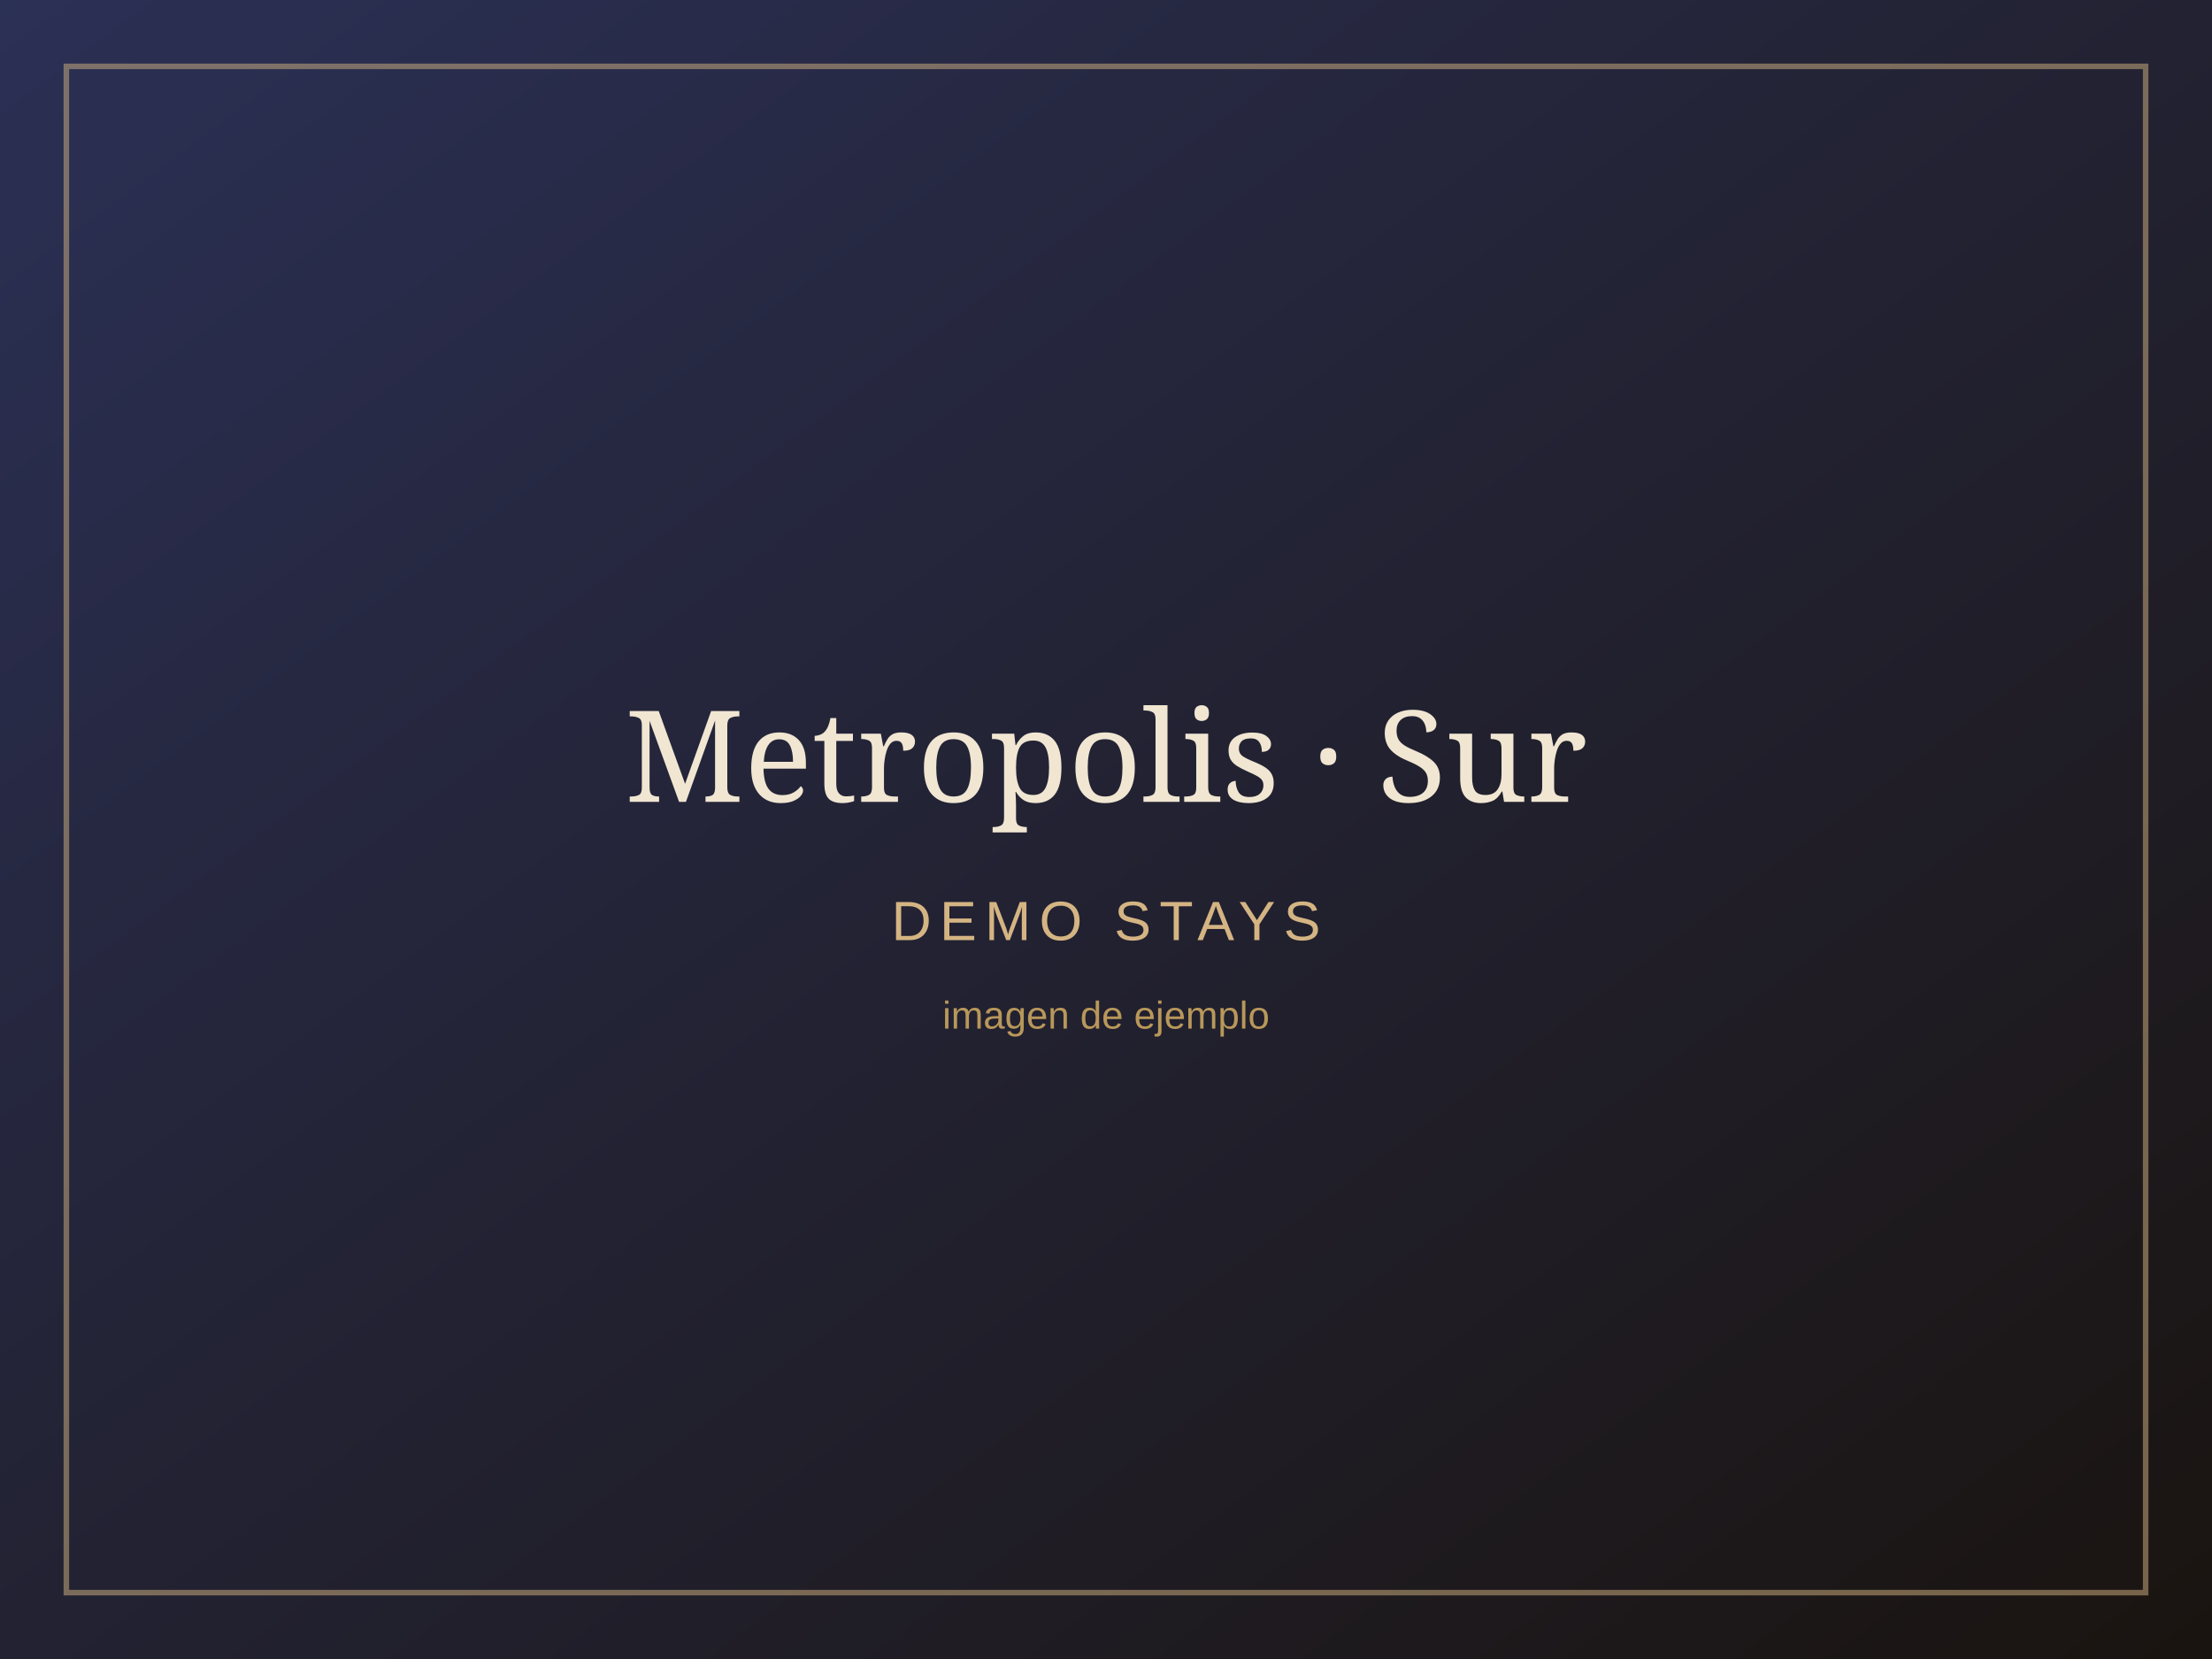
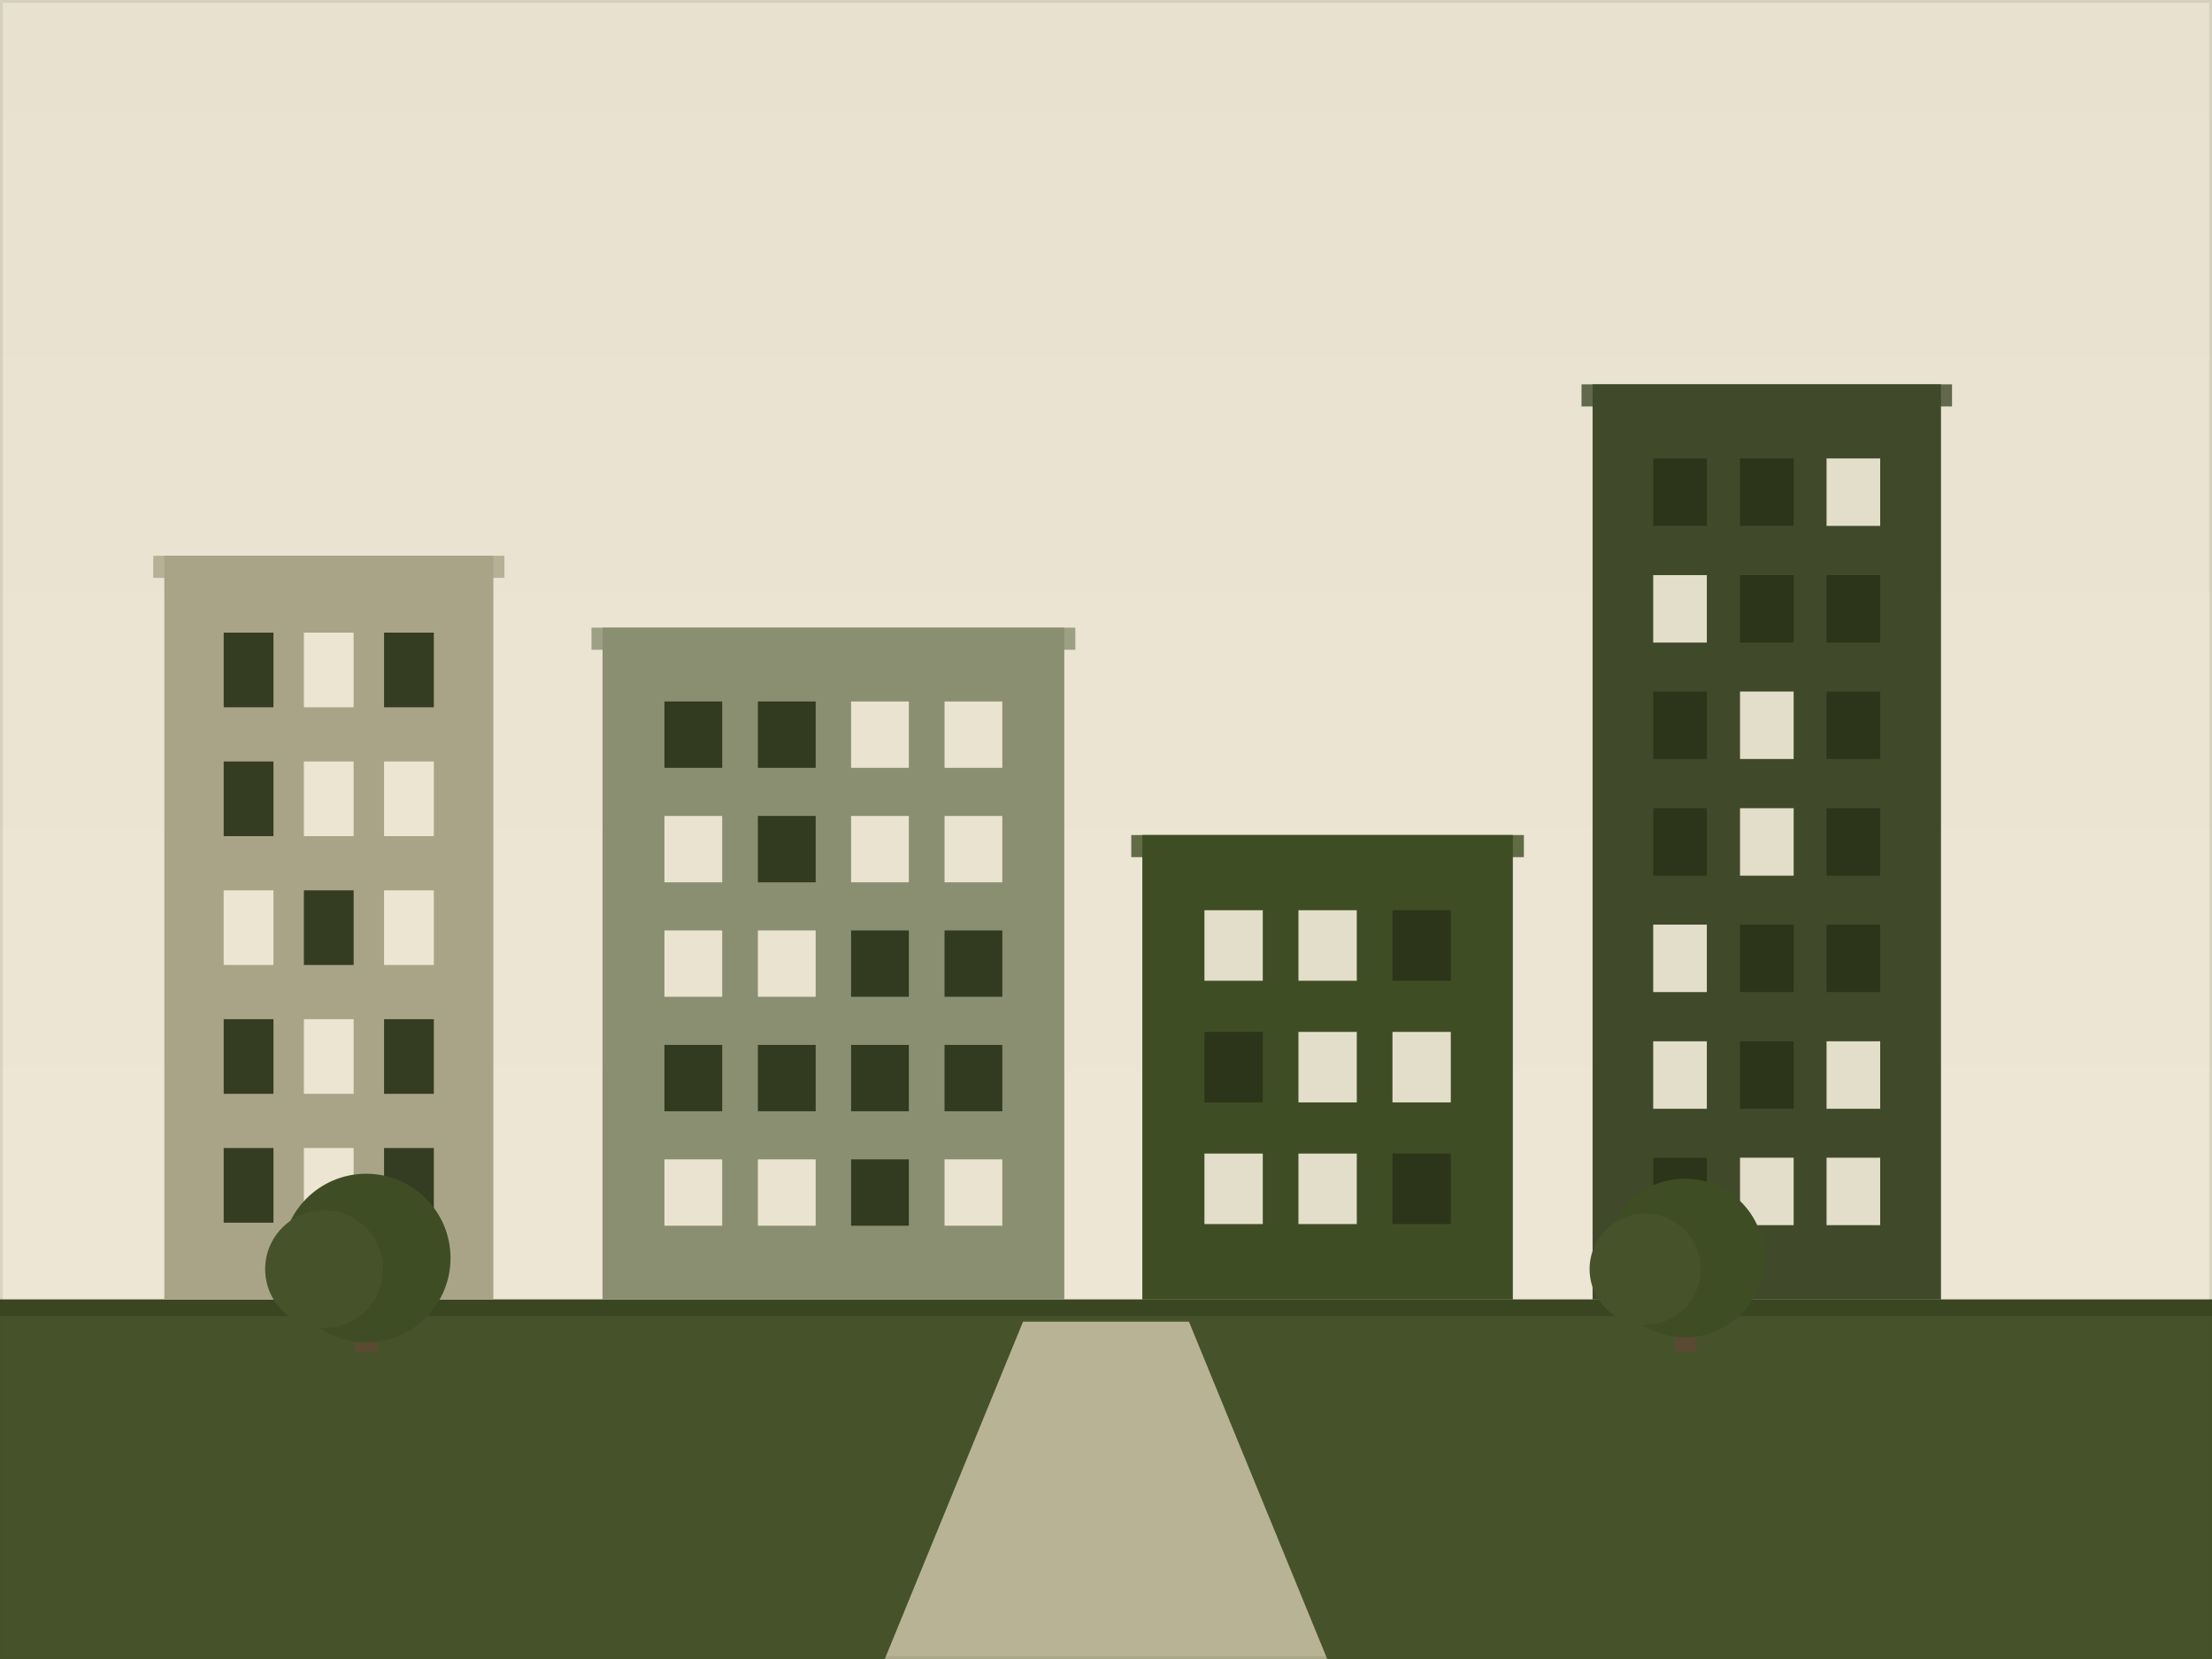
- <svg xmlns="http://www.w3.org/2000/svg" width="800" height="600" viewBox="0 0 800 600" role="img" aria-label="Metropolis · Sur">
+ <svg xmlns="http://www.w3.org/2000/svg" width="800" height="600" viewBox="0 0 800 600" role="img" aria-label="Complejo residencial Demo Stays">
  <defs>
-     <linearGradient id="g" x1="0" y1="0" x2="1" y2="1">
-       <stop offset="0" stop-color="#2b3055" />
-       <stop offset="1" stop-color="#1a1410" />
+     <linearGradient id="sky" x1="0" y1="0" x2="0" y2="1">
+       <stop offset="0" stop-color="#e8e1cf" />
+       <stop offset="1" stop-color="#efe8d6" />
    </linearGradient>
  </defs>
-   <rect width="800" height="600" fill="url(#g)" />
-   <rect x="24" y="24" width="752" height="552" fill="none" stroke="#d4b483" stroke-opacity="0.5" stroke-width="2" />
-   <text x="400" y="290" font-family="Georgia, serif" font-size="46" fill="#f0e6d2" text-anchor="middle">Metropolis · Sur</text>
-   <text x="400" y="340" font-family="Arial, sans-serif" font-size="20" fill="#d4b483" letter-spacing="3" text-anchor="middle">DEMO STAYS</text>
-   <text x="400" y="372" font-family="Arial, sans-serif" font-size="14" fill="#b8975a" text-anchor="middle">imagen de ejemplo</text>
+   <rect width="800" height="600" fill="url(#sky)" />
+   <rect x="0" y="470" width="800" height="130" fill="#46532a" />
+   <rect x="0" y="470" width="800" height="6" fill="#3a4522" />
+   <polygon points="320,600 480,600 430,478 370,478" fill="#cdc4a8" opacity="0.85" />
+   <rect x="59.429" y="201" width="119" height="269" fill="#a9a488" />
+   <rect x="55.429" y="201" width="127" height="8" fill="#a9a488" opacity="0.8" />
+   <rect x="80.9" y="228.8" width="18.0" height="27.0" fill="#2a3318" opacity="0.92" />
+   <rect x="109.9" y="228.8" width="18.0" height="27.0" fill="#f1ead7" opacity="0.92" />
+   <rect x="138.9" y="228.8" width="18.0" height="27.0" fill="#2a3318" opacity="0.92" />
+   <rect x="80.9" y="275.4" width="18.0" height="27.0" fill="#2a3318" opacity="0.92" />
+   <rect x="109.9" y="275.4" width="18.0" height="27.0" fill="#f1ead7" opacity="0.92" />
+   <rect x="138.9" y="275.4" width="18.0" height="27.0" fill="#f1ead7" opacity="0.92" />
+   <rect x="80.9" y="322.0" width="18.0" height="27.0" fill="#f1ead7" opacity="0.92" />
+   <rect x="109.9" y="322.0" width="18.0" height="27.0" fill="#2a3318" opacity="0.92" />
+   <rect x="138.9" y="322.0" width="18.0" height="27.0" fill="#f1ead7" opacity="0.92" />
+   <rect x="80.9" y="368.6" width="18.0" height="27.0" fill="#2a3318" opacity="0.92" />
+   <rect x="109.9" y="368.6" width="18.0" height="27.0" fill="#f1ead7" opacity="0.92" />
+   <rect x="138.9" y="368.6" width="18.0" height="27.0" fill="#2a3318" opacity="0.92" />
+   <rect x="80.9" y="415.2" width="18.0" height="27.0" fill="#2a3318" opacity="0.92" />
+   <rect x="109.9" y="415.2" width="18.0" height="27.0" fill="#f1ead7" opacity="0.92" />
+   <rect x="138.9" y="415.2" width="18.0" height="27.0" fill="#2a3318" opacity="0.92" />
+   <rect x="217.914" y="227" width="167" height="243" fill="#8a8f72" />
+   <rect x="213.914" y="227" width="175" height="8" fill="#8a8f72" opacity="0.8" />
+   <rect x="240.3" y="253.7" width="20.9" height="24.0" fill="#2a3318" opacity="0.92" />
+   <rect x="274.1" y="253.7" width="20.9" height="24.0" fill="#2a3318" opacity="0.92" />
+   <rect x="307.8" y="253.7" width="20.9" height="24.0" fill="#f1ead7" opacity="0.92" />
+   <rect x="341.6" y="253.7" width="20.9" height="24.0" fill="#f1ead7" opacity="0.92" />
+   <rect x="240.3" y="295.1" width="20.9" height="24.0" fill="#f1ead7" opacity="0.92" />
+   <rect x="274.1" y="295.1" width="20.9" height="24.0" fill="#2a3318" opacity="0.92" />
+   <rect x="307.8" y="295.1" width="20.9" height="24.0" fill="#f1ead7" opacity="0.92" />
+   <rect x="341.6" y="295.1" width="20.9" height="24.0" fill="#f1ead7" opacity="0.92" />
+   <rect x="240.3" y="336.5" width="20.9" height="24.0" fill="#f1ead7" opacity="0.92" />
+   <rect x="274.1" y="336.5" width="20.9" height="24.0" fill="#f1ead7" opacity="0.92" />
+   <rect x="307.8" y="336.5" width="20.9" height="24.0" fill="#2a3318" opacity="0.92" />
+   <rect x="341.6" y="336.5" width="20.9" height="24.0" fill="#2a3318" opacity="0.92" />
+   <rect x="240.3" y="377.9" width="20.9" height="24.0" fill="#2a3318" opacity="0.92" />
+   <rect x="274.1" y="377.9" width="20.9" height="24.0" fill="#2a3318" opacity="0.92" />
+   <rect x="307.8" y="377.9" width="20.9" height="24.0" fill="#2a3318" opacity="0.92" />
+   <rect x="341.6" y="377.9" width="20.9" height="24.0" fill="#2a3318" opacity="0.92" />
+   <rect x="240.3" y="419.3" width="20.9" height="24.0" fill="#f1ead7" opacity="0.92" />
+   <rect x="274.1" y="419.3" width="20.9" height="24.0" fill="#f1ead7" opacity="0.92" />
+   <rect x="307.8" y="419.3" width="20.9" height="24.0" fill="#2a3318" opacity="0.92" />
+   <rect x="341.6" y="419.3" width="20.9" height="24.0" fill="#f1ead7" opacity="0.92" />
+   <rect x="413.137" y="302" width="134" height="168" fill="#3f4d24" />
+   <rect x="409.137" y="302" width="142" height="8" fill="#3f4d24" opacity="0.8" />
+   <rect x="435.6" y="329.2" width="21.1" height="25.5" fill="#f1ead7" opacity="0.92" />
+   <rect x="469.6" y="329.2" width="21.1" height="25.5" fill="#f1ead7" opacity="0.92" />
+   <rect x="503.6" y="329.2" width="21.1" height="25.5" fill="#2a3318" opacity="0.92" />
+   <rect x="435.6" y="373.2" width="21.1" height="25.5" fill="#2a3318" opacity="0.92" />
+   <rect x="469.6" y="373.2" width="21.1" height="25.5" fill="#f1ead7" opacity="0.92" />
+   <rect x="503.6" y="373.2" width="21.1" height="25.5" fill="#f1ead7" opacity="0.92" />
+   <rect x="435.6" y="417.2" width="21.1" height="25.5" fill="#f1ead7" opacity="0.92" />
+   <rect x="469.6" y="417.2" width="21.1" height="25.5" fill="#f1ead7" opacity="0.92" />
+   <rect x="503.6" y="417.2" width="21.1" height="25.5" fill="#2a3318" opacity="0.92" />
+   <rect x="575.98" y="139" width="126" height="331" fill="#404a2a" />
+   <rect x="571.98" y="139" width="134" height="8" fill="#404a2a" opacity="0.8" />
+   <rect x="597.9" y="165.8" width="19.4" height="24.4" fill="#2a3318" opacity="0.92" />
+   <rect x="629.3" y="165.8" width="19.4" height="24.4" fill="#2a3318" opacity="0.92" />
+   <rect x="660.6" y="165.8" width="19.4" height="24.4" fill="#f1ead7" opacity="0.92" />
+   <rect x="597.9" y="208.0" width="19.4" height="24.4" fill="#f1ead7" opacity="0.92" />
+   <rect x="629.3" y="208.0" width="19.4" height="24.4" fill="#2a3318" opacity="0.92" />
+   <rect x="660.6" y="208.0" width="19.4" height="24.4" fill="#2a3318" opacity="0.92" />
+   <rect x="597.9" y="250.1" width="19.4" height="24.4" fill="#2a3318" opacity="0.92" />
+   <rect x="629.3" y="250.1" width="19.4" height="24.4" fill="#f1ead7" opacity="0.92" />
+   <rect x="660.6" y="250.1" width="19.4" height="24.4" fill="#2a3318" opacity="0.92" />
+   <rect x="597.9" y="292.3" width="19.4" height="24.4" fill="#2a3318" opacity="0.92" />
+   <rect x="629.3" y="292.3" width="19.4" height="24.4" fill="#f1ead7" opacity="0.92" />
+   <rect x="660.6" y="292.3" width="19.4" height="24.4" fill="#2a3318" opacity="0.92" />
+   <rect x="597.9" y="334.4" width="19.4" height="24.4" fill="#f1ead7" opacity="0.92" />
+   <rect x="629.3" y="334.4" width="19.4" height="24.4" fill="#2a3318" opacity="0.92" />
+   <rect x="660.6" y="334.4" width="19.4" height="24.4" fill="#2a3318" opacity="0.92" />
+   <rect x="597.9" y="376.6" width="19.4" height="24.4" fill="#f1ead7" opacity="0.92" />
+   <rect x="629.3" y="376.6" width="19.4" height="24.4" fill="#2a3318" opacity="0.92" />
+   <rect x="660.6" y="376.6" width="19.4" height="24.4" fill="#f1ead7" opacity="0.92" />
+   <rect x="597.9" y="418.7" width="19.4" height="24.4" fill="#2a3318" opacity="0.92" />
+   <rect x="629.3" y="418.7" width="19.4" height="24.4" fill="#f1ead7" opacity="0.92" />
+   <rect x="660.6" y="418.7" width="19.4" height="24.4" fill="#f1ead7" opacity="0.92" />
+   <rect x="128.439" y="455" width="8" height="34" fill="#5a4a32" />
+   <circle cx="132.439" cy="455" r="30.5" fill="#3f4d24" />
+   <circle cx="117.2" cy="459.0" r="21.3" fill="#46532a" />
+   <rect x="605.393" y="455" width="8" height="34" fill="#5a4a32" />
+   <circle cx="609.393" cy="455" r="28.7" fill="#3f4d24" />
+   <circle cx="595.0" cy="459.0" r="20.1" fill="#46532a" />
+   <rect x="0.5" y="0.5" width="799" height="599" fill="none" stroke="#3f4d24" stroke-opacity="0.12" />
</svg>
